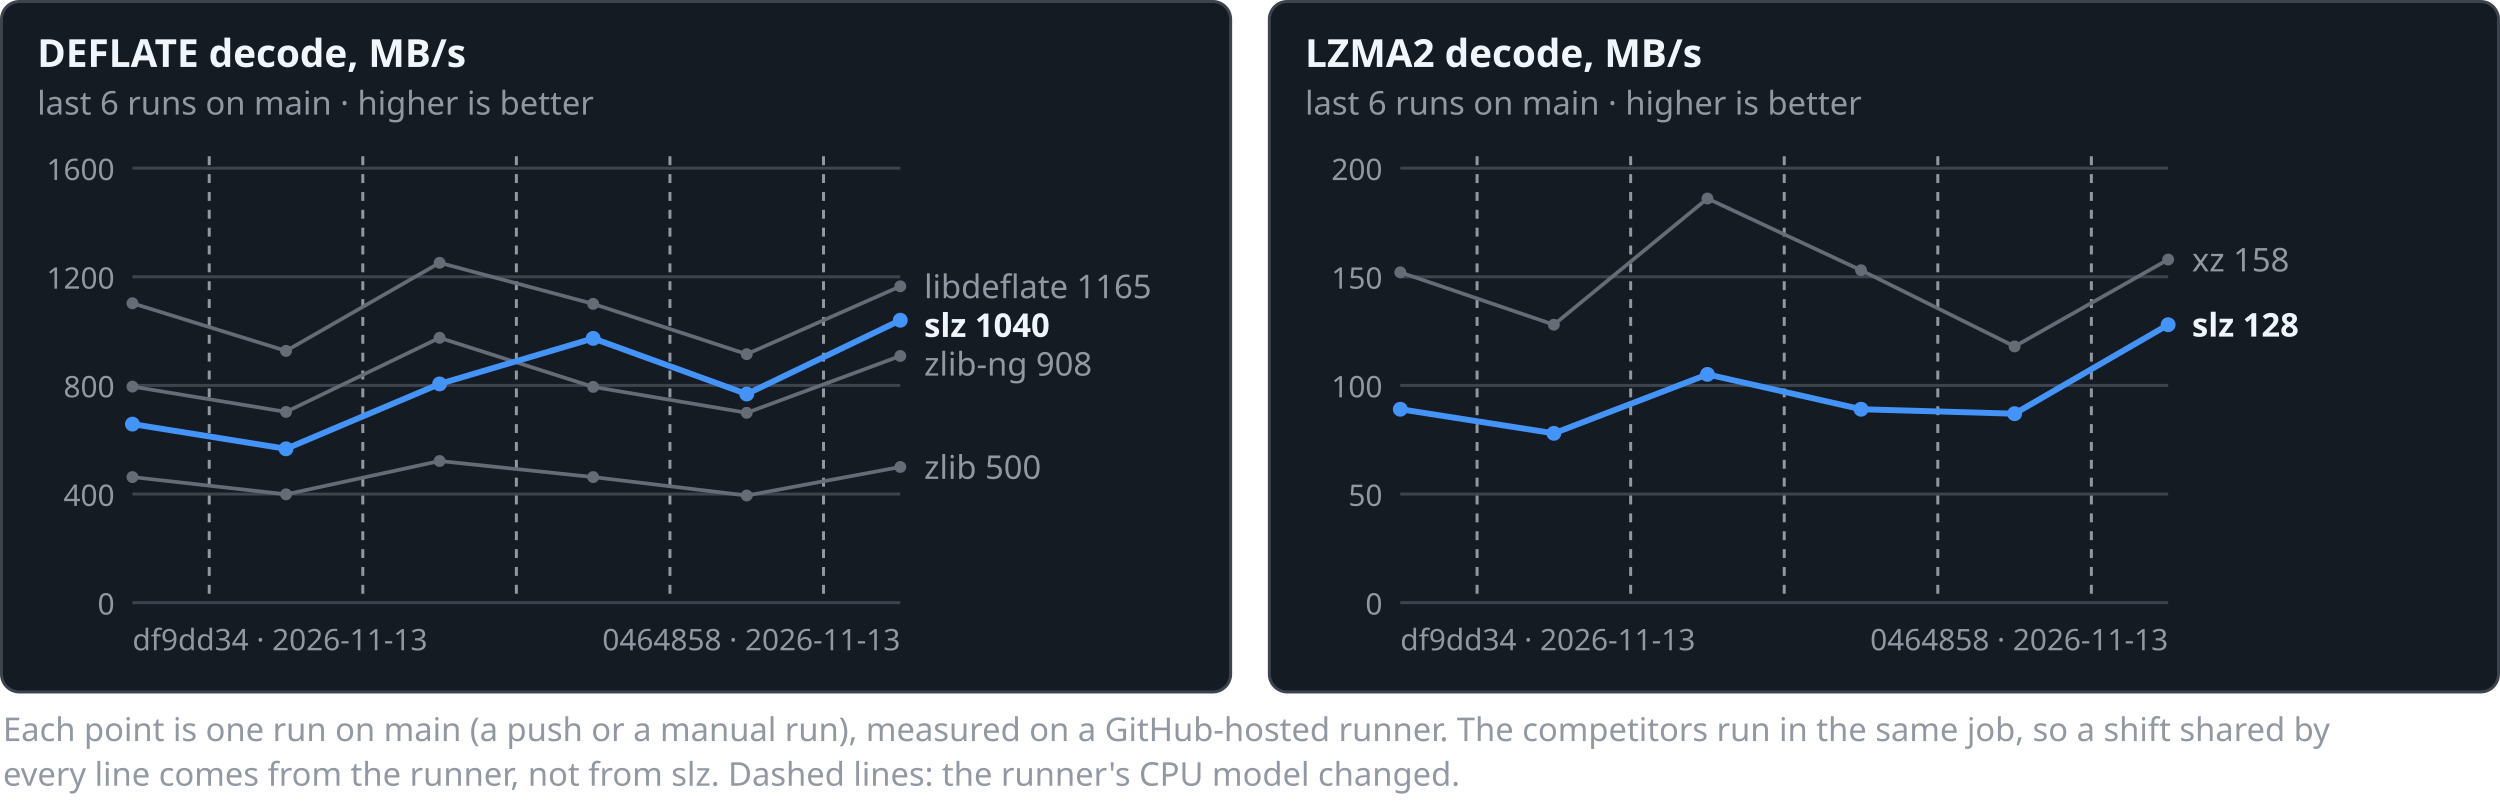
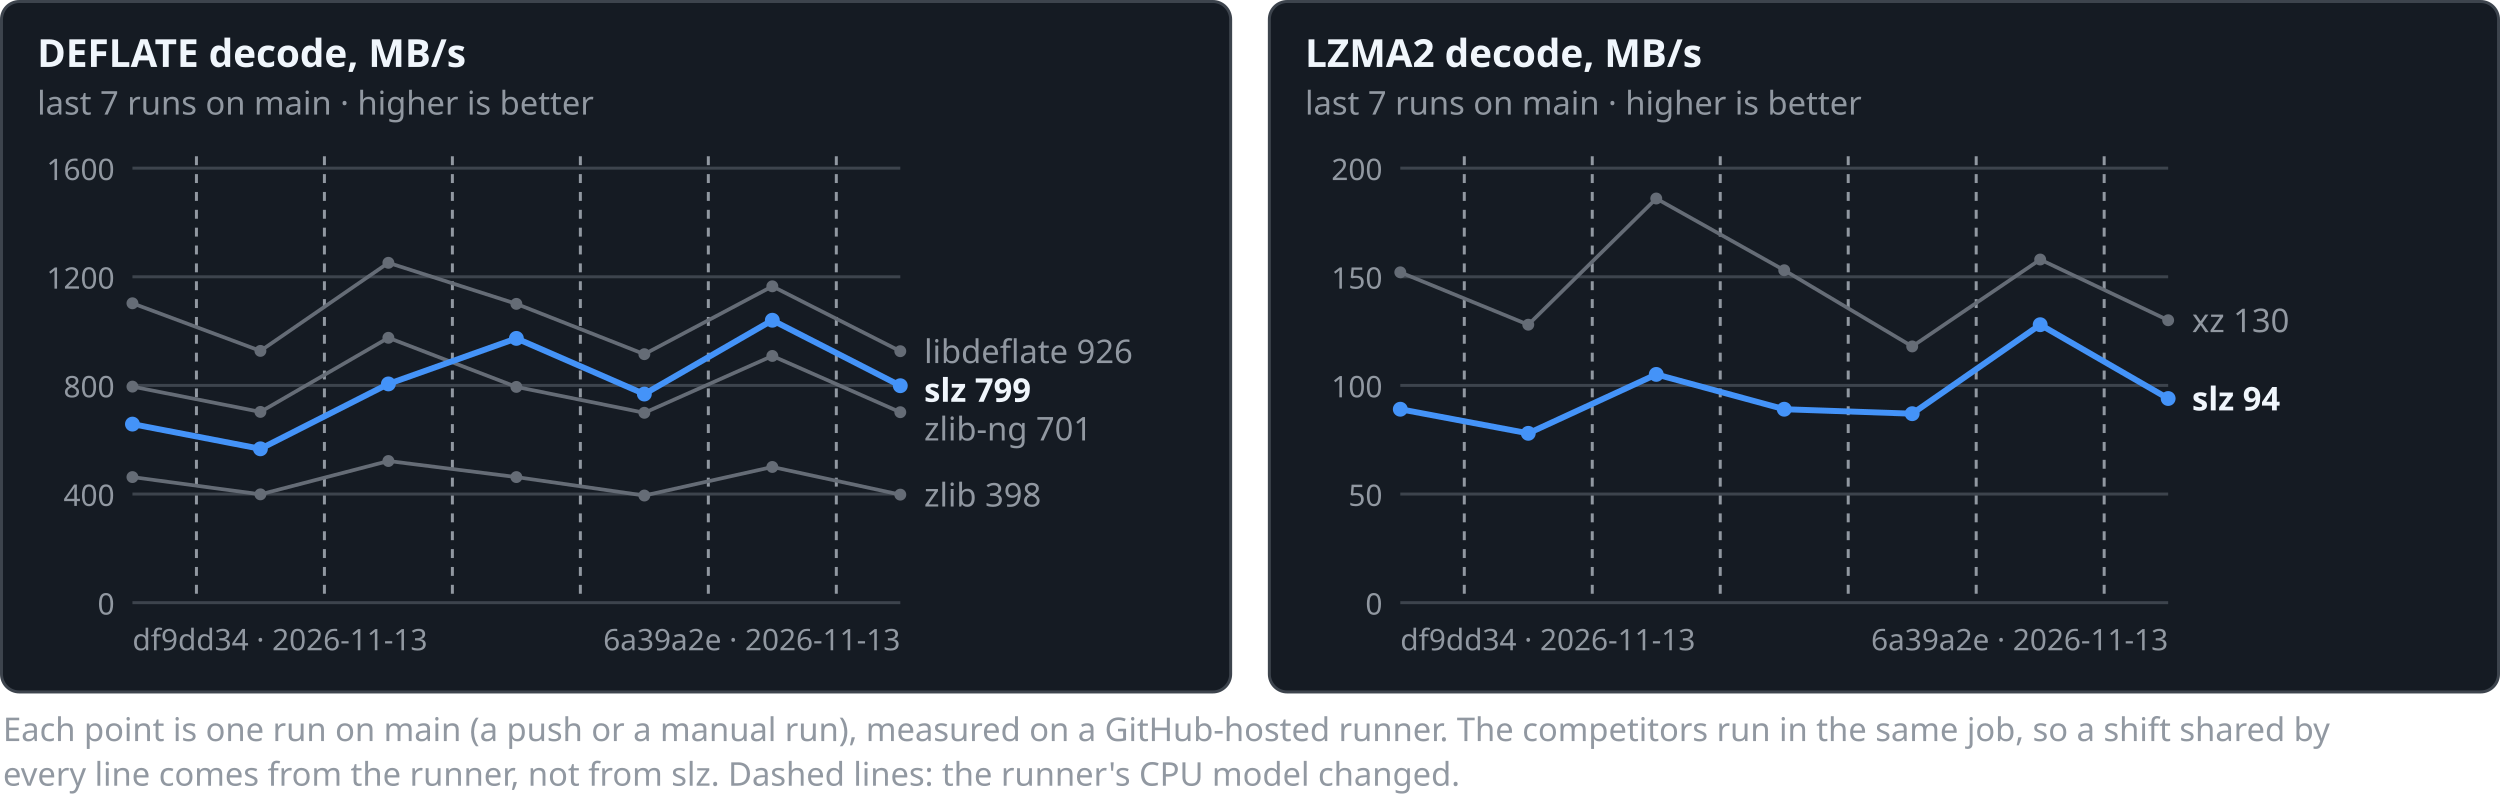
<svg xmlns="http://www.w3.org/2000/svg" width="840" height="270" viewBox="0 0 840 270" role="img" aria-labelledby="title desc">
  <style>text{font-family:-apple-system,BlinkMacSystemFont,'Segoe UI','Noto Sans',Helvetica,Arial,sans-serif;font-variant-numeric:tabular-nums}</style>
  <rect x="0.5" y="0.5" width="413.0" height="232.0" fill="#151b23" rx="6" stroke="#3d444d" />
  <text x="12.5" y="22.5" font-size="13" fill="#f0f6fc" font-weight="600">DEFLATE decode, MB/s</text>
-   <text x="12.5" y="38.5" font-size="11" fill="#9198a1">last 6 runs on main · higher is better</text>
+   <text x="12.5" y="38.5" font-size="11" fill="#9198a1">last 7 runs on main · higher is better</text>
  <line x1="44.5" y1="202.5" x2="302.5" y2="202.5" stroke="#3d444d" stroke-width="1" />
  <text x="38.5" y="206.5" font-size="10" fill="#9198a1" text-anchor="end">0</text>
  <line x1="44.5" y1="166.0" x2="302.5" y2="166.0" stroke="#3d444d" stroke-width="1" />
  <text x="38.5" y="170.0" font-size="10" fill="#9198a1" text-anchor="end">400</text>
  <line x1="44.5" y1="129.5" x2="302.5" y2="129.5" stroke="#3d444d" stroke-width="1" />
  <text x="38.5" y="133.5" font-size="10" fill="#9198a1" text-anchor="end">800</text>
  <line x1="44.5" y1="93.0" x2="302.5" y2="93.0" stroke="#3d444d" stroke-width="1" />
  <text x="38.5" y="97.0" font-size="10" fill="#9198a1" text-anchor="end">1200</text>
  <line x1="44.5" y1="56.5" x2="302.5" y2="56.5" stroke="#3d444d" stroke-width="1" />
  <text x="38.5" y="60.5" font-size="10" fill="#9198a1" text-anchor="end">1600</text>
-   <line x1="70.3" y1="52.5" x2="70.3" y2="202.5" stroke="#9198a1" stroke-width="1" stroke-dasharray="3 3" />
-   <line x1="121.9" y1="52.5" x2="121.9" y2="202.5" stroke="#9198a1" stroke-width="1" stroke-dasharray="3 3" />
-   <line x1="173.5" y1="52.5" x2="173.5" y2="202.5" stroke="#9198a1" stroke-width="1" stroke-dasharray="3 3" />
-   <line x1="225.1" y1="52.5" x2="225.1" y2="202.5" stroke="#9198a1" stroke-width="1" stroke-dasharray="3 3" />
-   <line x1="276.7" y1="52.5" x2="276.7" y2="202.5" stroke="#9198a1" stroke-width="1" stroke-dasharray="3 3" />
-   <polyline points="44.5,101.9 96.1,117.9 147.7,88.3 199.3,102.1 250.9,119.0 302.5,96.2" fill="none" stroke="#656c76" stroke-width="1.25" stroke-linejoin="round" stroke-linecap="round" />
+   <line x1="66.0" y1="52.5" x2="66.0" y2="202.5" stroke="#9198a1" stroke-width="1" stroke-dasharray="3 3" />
+   <line x1="109.0" y1="52.5" x2="109.0" y2="202.5" stroke="#9198a1" stroke-width="1" stroke-dasharray="3 3" />
+   <line x1="152.0" y1="52.5" x2="152.0" y2="202.5" stroke="#9198a1" stroke-width="1" stroke-dasharray="3 3" />
+   <line x1="195.0" y1="52.5" x2="195.0" y2="202.5" stroke="#9198a1" stroke-width="1" stroke-dasharray="3 3" />
+   <line x1="238.0" y1="52.5" x2="238.0" y2="202.5" stroke="#9198a1" stroke-width="1" stroke-dasharray="3 3" />
+   <line x1="281.0" y1="52.5" x2="281.0" y2="202.5" stroke="#9198a1" stroke-width="1" stroke-dasharray="3 3" />
+   <polyline points="44.5,101.9 87.5,117.9 130.5,88.3 173.5,102.1 216.5,119.0 259.5,96.2 302.5,118.0" fill="none" stroke="#656c76" stroke-width="1.25" stroke-linejoin="round" stroke-linecap="round" />
  <circle cx="44.5" cy="101.9" r="2" fill="#656c76" />
-   <circle cx="96.1" cy="117.9" r="2" fill="#656c76" />
-   <circle cx="147.7" cy="88.3" r="2" fill="#656c76" />
-   <circle cx="199.3" cy="102.1" r="2" fill="#656c76" />
-   <circle cx="250.9" cy="119.0" r="2" fill="#656c76" />
-   <circle cx="302.5" cy="96.2" r="2" fill="#656c76" />
-   <polyline points="44.5,129.9 96.1,138.4 147.7,113.5 199.3,130.0 250.9,138.7 302.5,119.6" fill="none" stroke="#656c76" stroke-width="1.25" stroke-linejoin="round" stroke-linecap="round" />
+   <circle cx="87.5" cy="117.9" r="2" fill="#656c76" />
+   <circle cx="130.5" cy="88.3" r="2" fill="#656c76" />
+   <circle cx="173.5" cy="102.1" r="2" fill="#656c76" />
+   <circle cx="216.5" cy="119.0" r="2" fill="#656c76" />
+   <circle cx="259.5" cy="96.2" r="2" fill="#656c76" />
+   <circle cx="302.5" cy="118.0" r="2" fill="#656c76" />
+   <polyline points="44.5,129.9 87.5,138.4 130.5,113.5 173.5,130.0 216.5,138.7 259.5,119.6 302.5,138.5" fill="none" stroke="#656c76" stroke-width="1.25" stroke-linejoin="round" stroke-linecap="round" />
  <circle cx="44.5" cy="129.9" r="2" fill="#656c76" />
-   <circle cx="96.1" cy="138.4" r="2" fill="#656c76" />
-   <circle cx="147.7" cy="113.5" r="2" fill="#656c76" />
-   <circle cx="199.3" cy="130.0" r="2" fill="#656c76" />
-   <circle cx="250.9" cy="138.7" r="2" fill="#656c76" />
-   <circle cx="302.5" cy="119.6" r="2" fill="#656c76" />
-   <polyline points="44.5,160.3 96.1,166.1 147.7,154.9 199.3,160.3 250.9,166.5 302.5,156.9" fill="none" stroke="#656c76" stroke-width="1.25" stroke-linejoin="round" stroke-linecap="round" />
+   <circle cx="87.5" cy="138.4" r="2" fill="#656c76" />
+   <circle cx="130.5" cy="113.5" r="2" fill="#656c76" />
+   <circle cx="173.5" cy="130.0" r="2" fill="#656c76" />
+   <circle cx="216.5" cy="138.7" r="2" fill="#656c76" />
+   <circle cx="259.5" cy="119.6" r="2" fill="#656c76" />
+   <circle cx="302.5" cy="138.5" r="2" fill="#656c76" />
+   <polyline points="44.5,160.3 87.5,166.1 130.5,154.9 173.5,160.3 216.5,166.5 259.5,156.9 302.5,166.2" fill="none" stroke="#656c76" stroke-width="1.25" stroke-linejoin="round" stroke-linecap="round" />
  <circle cx="44.5" cy="160.3" r="2" fill="#656c76" />
-   <circle cx="96.1" cy="166.1" r="2" fill="#656c76" />
-   <circle cx="147.7" cy="154.9" r="2" fill="#656c76" />
-   <circle cx="199.3" cy="160.3" r="2" fill="#656c76" />
-   <circle cx="250.9" cy="166.5" r="2" fill="#656c76" />
-   <circle cx="302.5" cy="156.9" r="2" fill="#656c76" />
-   <polyline points="44.5,142.5 96.1,150.8 147.7,129.0 199.3,113.7 250.9,132.4 302.5,107.6" fill="none" stroke="#4493f8" stroke-width="2" stroke-linejoin="round" stroke-linecap="round" />
+   <circle cx="87.5" cy="166.1" r="2" fill="#656c76" />
+   <circle cx="130.5" cy="154.9" r="2" fill="#656c76" />
+   <circle cx="173.5" cy="160.3" r="2" fill="#656c76" />
+   <circle cx="216.5" cy="166.5" r="2" fill="#656c76" />
+   <circle cx="259.5" cy="156.9" r="2" fill="#656c76" />
+   <circle cx="302.5" cy="166.2" r="2" fill="#656c76" />
+   <polyline points="44.5,142.5 87.5,150.8 130.5,129.0 173.5,113.7 216.5,132.4 259.5,107.6 302.5,129.6" fill="none" stroke="#4493f8" stroke-width="2" stroke-linejoin="round" stroke-linecap="round" />
  <circle cx="44.5" cy="142.5" r="2.5" fill="#4493f8" />
-   <circle cx="96.1" cy="150.8" r="2.5" fill="#4493f8" />
-   <circle cx="147.7" cy="129.0" r="2.5" fill="#4493f8" />
-   <circle cx="199.3" cy="113.7" r="2.5" fill="#4493f8" />
-   <circle cx="250.9" cy="132.4" r="2.5" fill="#4493f8" />
-   <circle cx="302.5" cy="107.6" r="2.5" fill="#4493f8" />
-   <text x="310.5" y="100.2" font-size="11" fill="#9198a1">libdeflate 1165</text>
-   <text x="310.5" y="113.2" font-size="11" fill="#f0f6fc" font-weight="600">slz 1040</text>
-   <text x="310.5" y="126.2" font-size="11" fill="#9198a1">zlib-ng 908</text>
-   <text x="310.5" y="160.9" font-size="11" fill="#9198a1">zlib 500</text>
+   <circle cx="87.5" cy="150.8" r="2.5" fill="#4493f8" />
+   <circle cx="130.5" cy="129.0" r="2.5" fill="#4493f8" />
+   <circle cx="173.5" cy="113.7" r="2.5" fill="#4493f8" />
+   <circle cx="216.5" cy="132.4" r="2.5" fill="#4493f8" />
+   <circle cx="259.5" cy="107.6" r="2.5" fill="#4493f8" />
+   <circle cx="302.5" cy="129.6" r="2.5" fill="#4493f8" />
+   <text x="310.5" y="122.0" font-size="11" fill="#9198a1">libdeflate 926</text>
+   <text x="310.5" y="135.0" font-size="11" fill="#f0f6fc" font-weight="600">slz 799</text>
+   <text x="310.5" y="148.0" font-size="11" fill="#9198a1">zlib-ng 701</text>
+   <text x="310.5" y="170.2" font-size="11" fill="#9198a1">zlib 398</text>
  <text x="44.5" y="218.5" font-size="10" fill="#9198a1">df9dd34 · 2026-11-13</text>
-   <text x="302.5" y="218.5" font-size="10" fill="#9198a1" text-anchor="end">0464858 · 2026-11-13</text>
+   <text x="302.5" y="218.5" font-size="10" fill="#9198a1" text-anchor="end">6a39a2e · 2026-11-13</text>
  <rect x="426.5" y="0.5" width="413.0" height="232.0" fill="#151b23" rx="6" stroke="#3d444d" />
  <text x="438.5" y="22.5" font-size="13" fill="#f0f6fc" font-weight="600">LZMA2 decode, MB/s</text>
-   <text x="438.5" y="38.5" font-size="11" fill="#9198a1">last 6 runs on main · higher is better</text>
+   <text x="438.5" y="38.5" font-size="11" fill="#9198a1">last 7 runs on main · higher is better</text>
  <line x1="470.5" y1="202.5" x2="728.5" y2="202.5" stroke="#3d444d" stroke-width="1" />
  <text x="464.5" y="206.5" font-size="10" fill="#9198a1" text-anchor="end">0</text>
  <line x1="470.5" y1="166.0" x2="728.5" y2="166.0" stroke="#3d444d" stroke-width="1" />
  <text x="464.5" y="170.0" font-size="10" fill="#9198a1" text-anchor="end">50</text>
  <line x1="470.5" y1="129.5" x2="728.5" y2="129.5" stroke="#3d444d" stroke-width="1" />
  <text x="464.5" y="133.5" font-size="10" fill="#9198a1" text-anchor="end">100</text>
  <line x1="470.5" y1="93.0" x2="728.5" y2="93.0" stroke="#3d444d" stroke-width="1" />
  <text x="464.5" y="97.0" font-size="10" fill="#9198a1" text-anchor="end">150</text>
  <line x1="470.5" y1="56.5" x2="728.5" y2="56.5" stroke="#3d444d" stroke-width="1" />
  <text x="464.5" y="60.5" font-size="10" fill="#9198a1" text-anchor="end">200</text>
-   <line x1="496.3" y1="52.5" x2="496.3" y2="202.5" stroke="#9198a1" stroke-width="1" stroke-dasharray="3 3" />
-   <line x1="547.9" y1="52.5" x2="547.9" y2="202.5" stroke="#9198a1" stroke-width="1" stroke-dasharray="3 3" />
-   <line x1="599.5" y1="52.5" x2="599.5" y2="202.5" stroke="#9198a1" stroke-width="1" stroke-dasharray="3 3" />
-   <line x1="651.1" y1="52.5" x2="651.1" y2="202.5" stroke="#9198a1" stroke-width="1" stroke-dasharray="3 3" />
-   <line x1="702.7" y1="52.5" x2="702.7" y2="202.5" stroke="#9198a1" stroke-width="1" stroke-dasharray="3 3" />
-   <polyline points="470.5,91.5 522.1,109.1 573.7,66.7 625.3,90.8 676.9,116.4 728.5,87.2" fill="none" stroke="#656c76" stroke-width="1.25" stroke-linejoin="round" stroke-linecap="round" />
+   <line x1="492.0" y1="52.5" x2="492.0" y2="202.5" stroke="#9198a1" stroke-width="1" stroke-dasharray="3 3" />
+   <line x1="535.0" y1="52.5" x2="535.0" y2="202.5" stroke="#9198a1" stroke-width="1" stroke-dasharray="3 3" />
+   <line x1="578.0" y1="52.5" x2="578.0" y2="202.5" stroke="#9198a1" stroke-width="1" stroke-dasharray="3 3" />
+   <line x1="621.0" y1="52.5" x2="621.0" y2="202.5" stroke="#9198a1" stroke-width="1" stroke-dasharray="3 3" />
+   <line x1="664.0" y1="52.5" x2="664.0" y2="202.5" stroke="#9198a1" stroke-width="1" stroke-dasharray="3 3" />
+   <line x1="707.0" y1="52.5" x2="707.0" y2="202.5" stroke="#9198a1" stroke-width="1" stroke-dasharray="3 3" />
+   <polyline points="470.5,91.5 513.5,109.1 556.5,66.7 599.5,90.8 642.5,116.4 685.5,87.2 728.5,107.6" fill="none" stroke="#656c76" stroke-width="1.25" stroke-linejoin="round" stroke-linecap="round" />
  <circle cx="470.5" cy="91.5" r="2" fill="#656c76" />
-   <circle cx="522.1" cy="109.1" r="2" fill="#656c76" />
-   <circle cx="573.7" cy="66.7" r="2" fill="#656c76" />
-   <circle cx="625.3" cy="90.8" r="2" fill="#656c76" />
-   <circle cx="676.9" cy="116.4" r="2" fill="#656c76" />
-   <circle cx="728.5" cy="87.2" r="2" fill="#656c76" />
-   <polyline points="470.5,137.5 522.1,145.6 573.7,125.8 625.3,137.5 676.9,139.0 728.5,109.1" fill="none" stroke="#4493f8" stroke-width="2" stroke-linejoin="round" stroke-linecap="round" />
+   <circle cx="513.5" cy="109.1" r="2" fill="#656c76" />
+   <circle cx="556.5" cy="66.7" r="2" fill="#656c76" />
+   <circle cx="599.5" cy="90.8" r="2" fill="#656c76" />
+   <circle cx="642.5" cy="116.4" r="2" fill="#656c76" />
+   <circle cx="685.5" cy="87.2" r="2" fill="#656c76" />
+   <circle cx="728.5" cy="107.6" r="2" fill="#656c76" />
+   <polyline points="470.5,137.5 513.5,145.6 556.5,125.8 599.5,137.5 642.5,139.0 685.5,109.1 728.5,133.9" fill="none" stroke="#4493f8" stroke-width="2" stroke-linejoin="round" stroke-linecap="round" />
  <circle cx="470.5" cy="137.5" r="2.5" fill="#4493f8" />
-   <circle cx="522.1" cy="145.6" r="2.5" fill="#4493f8" />
-   <circle cx="573.7" cy="125.8" r="2.5" fill="#4493f8" />
-   <circle cx="625.3" cy="137.5" r="2.5" fill="#4493f8" />
-   <circle cx="676.9" cy="139.0" r="2.5" fill="#4493f8" />
-   <circle cx="728.5" cy="109.1" r="2.5" fill="#4493f8" />
-   <text x="736.5" y="91.2" font-size="11" fill="#9198a1">xz 158</text>
-   <text x="736.5" y="113.1" font-size="11" fill="#f0f6fc" font-weight="600">slz 128</text>
+   <circle cx="513.5" cy="145.6" r="2.5" fill="#4493f8" />
+   <circle cx="556.5" cy="125.8" r="2.5" fill="#4493f8" />
+   <circle cx="599.5" cy="137.5" r="2.5" fill="#4493f8" />
+   <circle cx="642.5" cy="139.0" r="2.5" fill="#4493f8" />
+   <circle cx="685.5" cy="109.1" r="2.5" fill="#4493f8" />
+   <circle cx="728.5" cy="133.9" r="2.5" fill="#4493f8" />
+   <text x="736.5" y="111.6" font-size="11" fill="#9198a1">xz 130</text>
+   <text x="736.5" y="137.9" font-size="11" fill="#f0f6fc" font-weight="600">slz 94</text>
  <text x="470.5" y="218.5" font-size="10" fill="#9198a1">df9dd34 · 2026-11-13</text>
-   <text x="728.5" y="218.5" font-size="10" fill="#9198a1" text-anchor="end">0464858 · 2026-11-13</text>
+   <text x="728.5" y="218.5" font-size="10" fill="#9198a1" text-anchor="end">6a39a2e · 2026-11-13</text>
  <text x="1.0" y="249.0" font-size="11" fill="#9198a1">Each point is one run on main (a push or a manual run), measured on a GitHub-hosted runner. The competitors run in the same job, so a shift shared by</text>
  <text x="1.0" y="264.0" font-size="11" fill="#9198a1">every line comes from the runner, not from slz. Dashed lines: the runner's CPU model changed.</text>
</svg>
